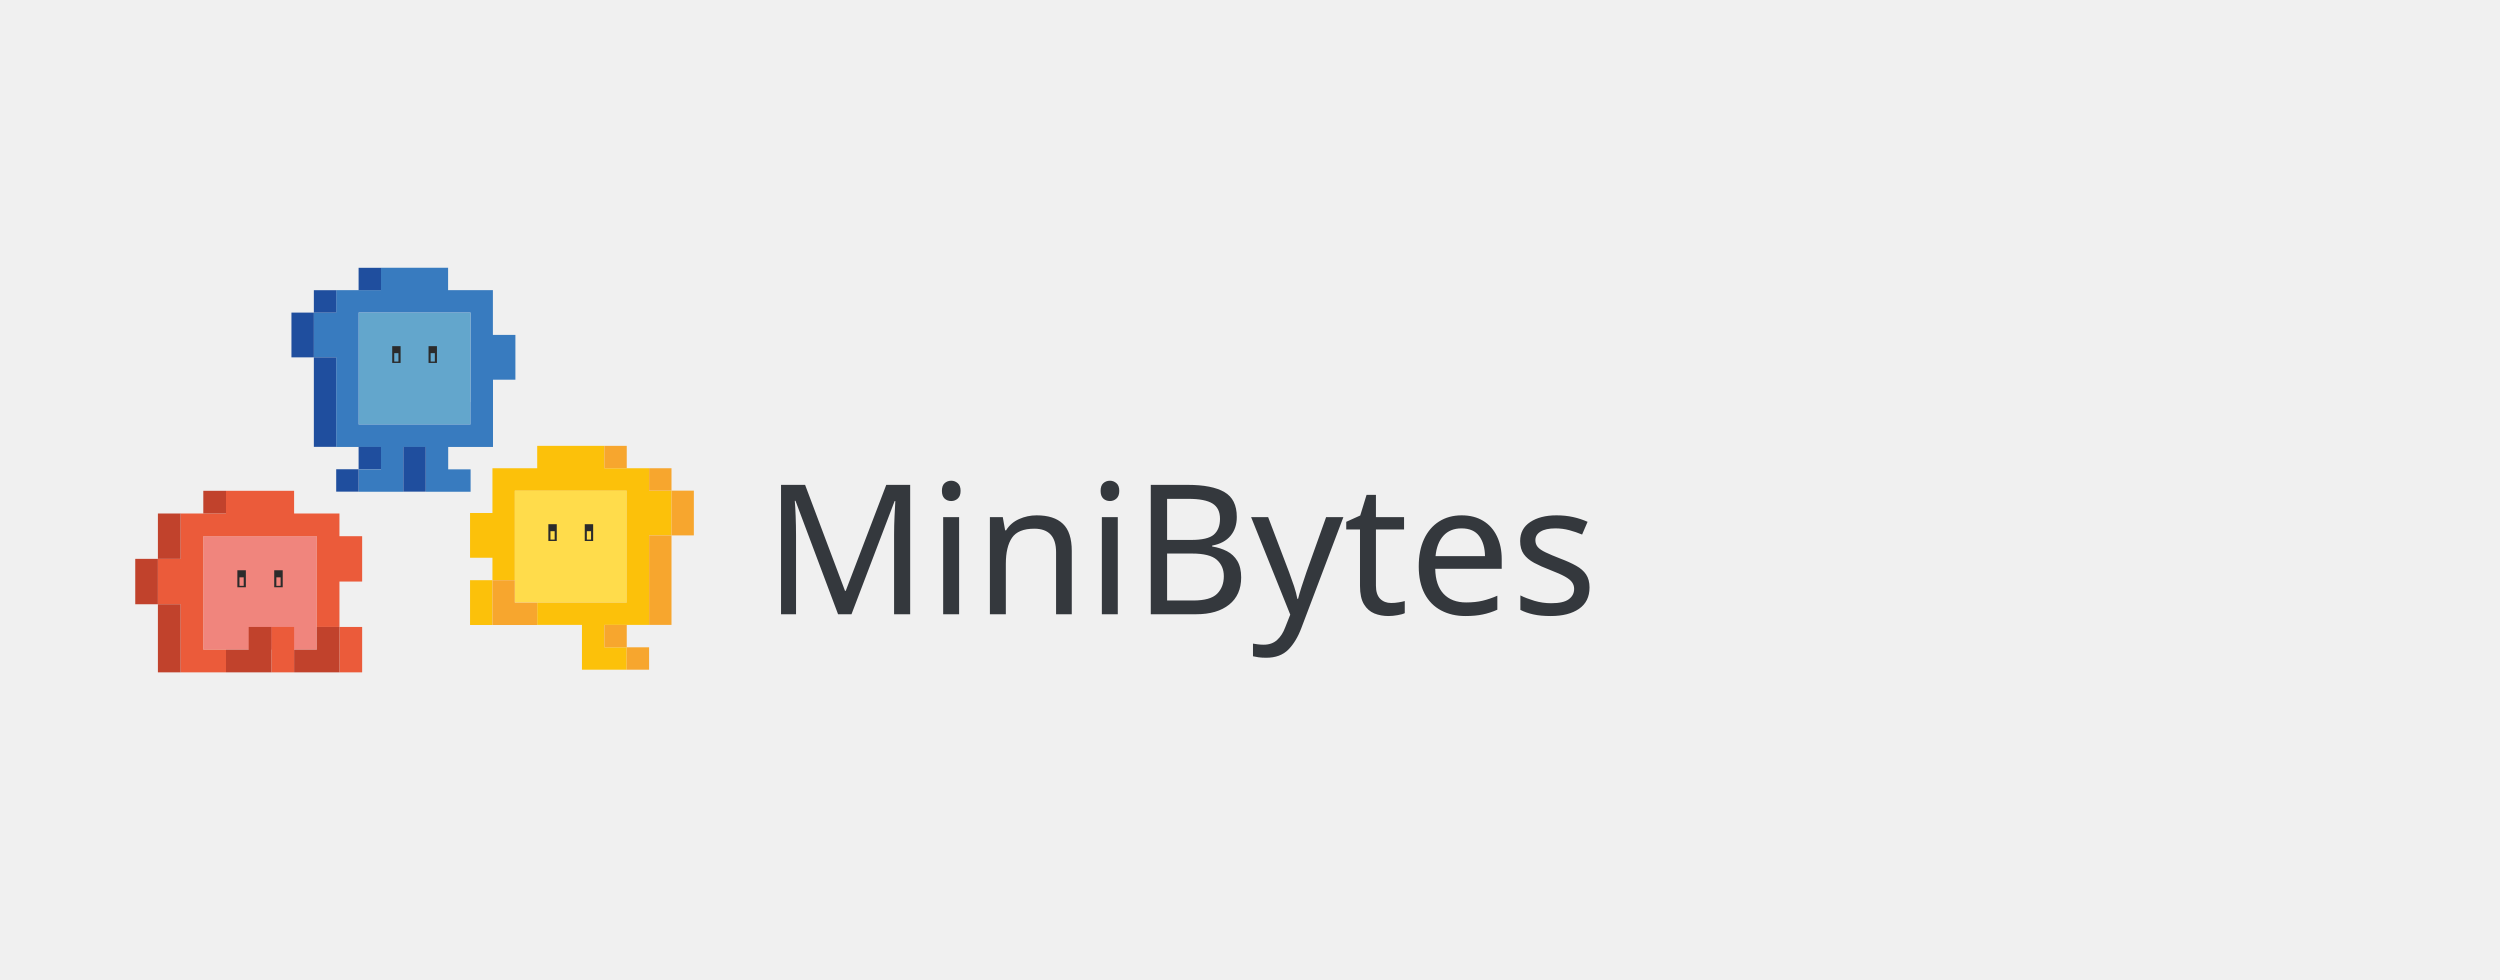
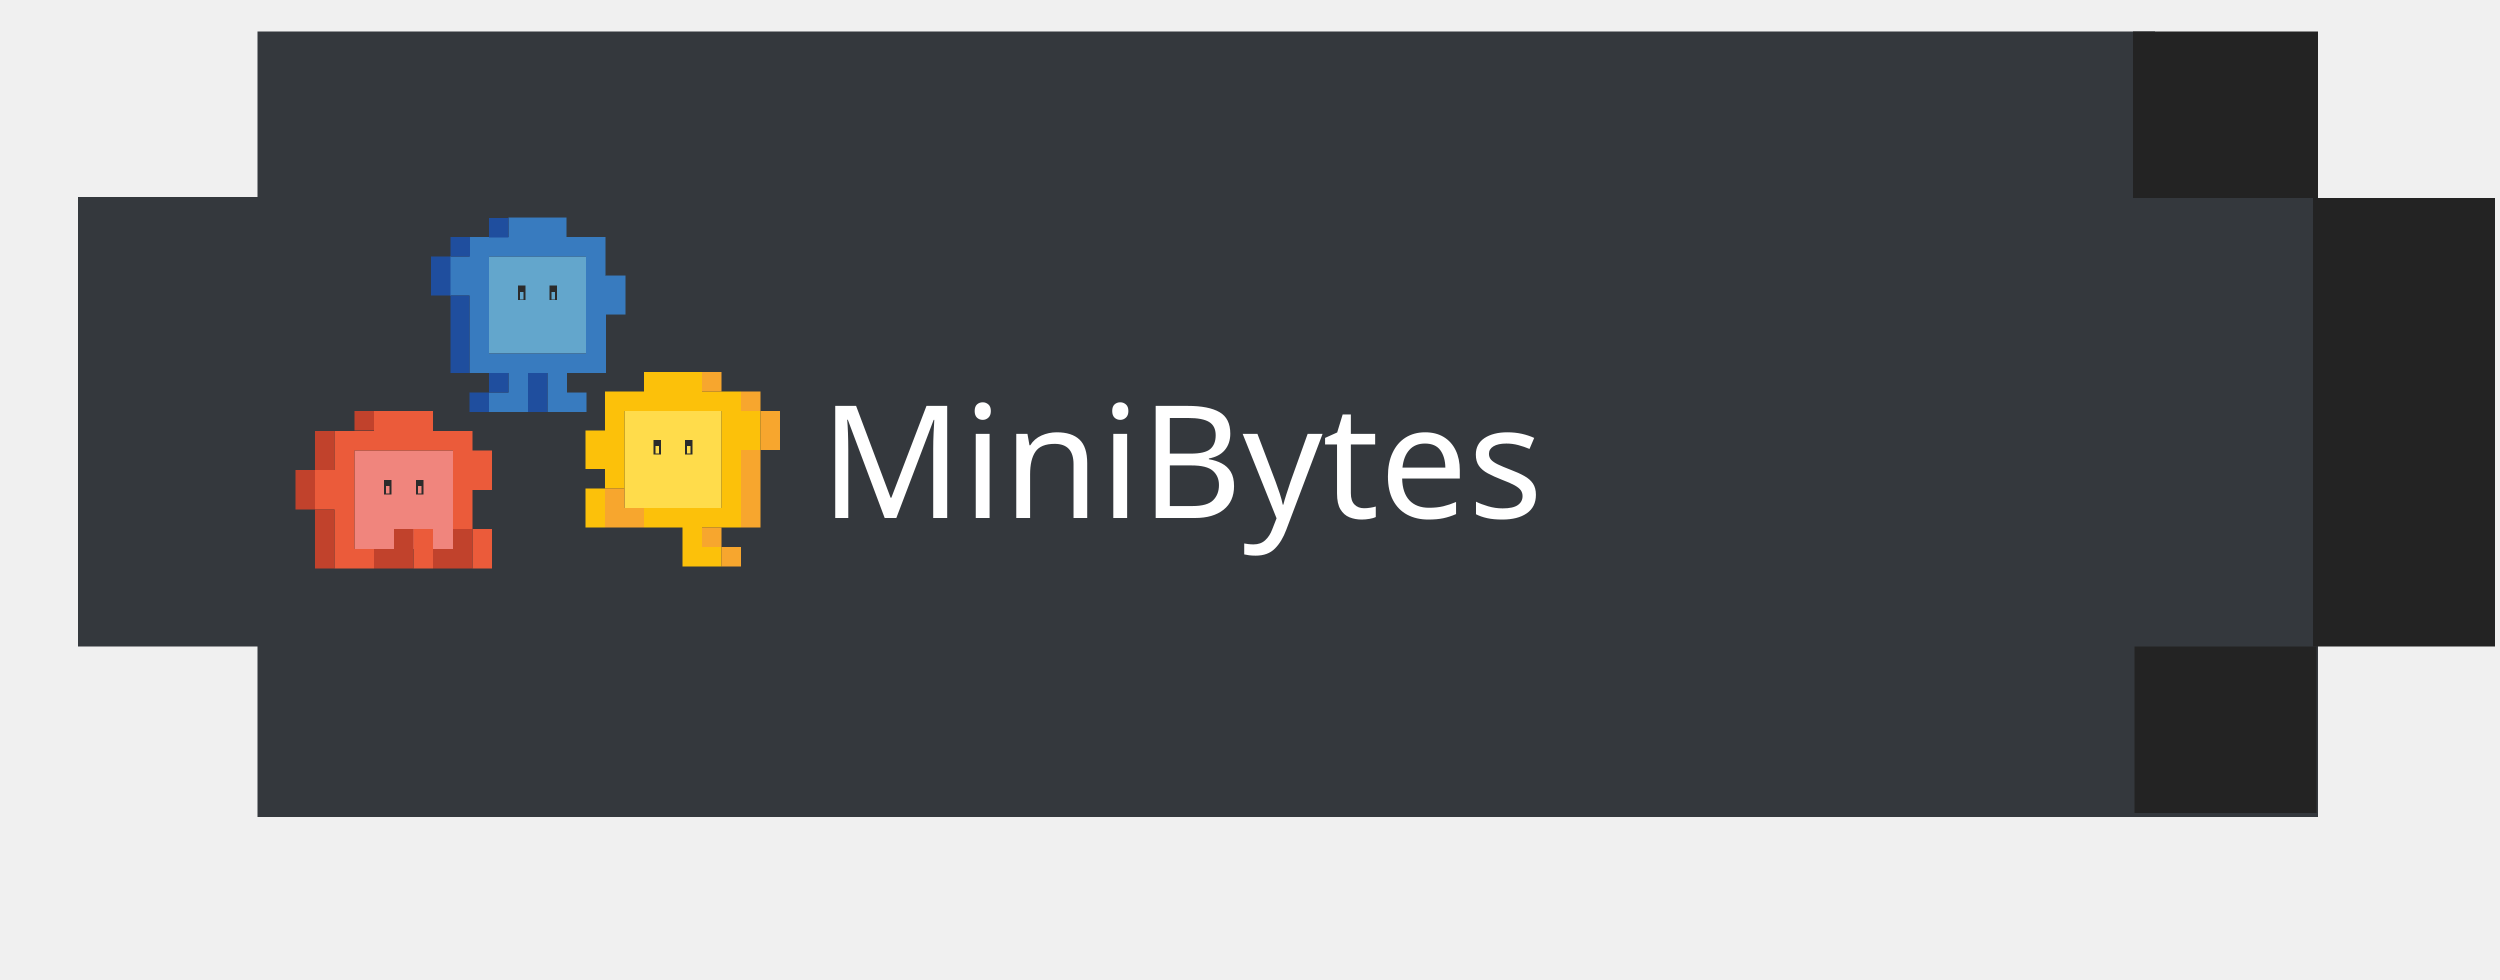
- <svg xmlns="http://www.w3.org/2000/svg" version="1.1" id="Laag_1" x="0px" y="0px" viewBox="0 0 500 195.99" style="enable-background:new 0 0 500 195.99;" xml:space="preserve">
-   <rect y="239.2" style="fill:#34383D;" width="500" height="195.99" />
-   <text transform="matrix(1 0 0 1 151.0279 357.5206)" style="font-family:'PressStart2P-Regular'; font-size:36.232px; fill:#FFFFFF;">MiniBytes</text>
+ <svg xmlns="http://www.w3.org/2000/svg" version="1.1" viewBox="0 0 500 196">
+   <defs>
+     <style>
+       .cls-1 {
+         fill: #ffdc4b;
+       }
+ 
+       .cls-2 {
+         font-size: 31.4px;
+       }
+ 
+       .cls-2, .cls-3 {
+         fill: #fff;
+         font-family: PressStart2P-Regular, 'Press Start 2P';
+         isolation: isolate;
+       }
+ 
+       .cls-4 {
+         fill: #34383d;
+       }
+ 
+       .cls-5 {
+         fill: #f0857d;
+       }
+ 
+       .cls-6 {
+         fill: #c1422c;
+       }
+ 
+       .cls-7 {
+         fill: #1f4e9e;
+       }
+ 
+       .cls-3 {
+         font-size: 36.2px;
+       }
+ 
+       .cls-8 {
+         fill: #2b2b2b;
+       }
+ 
+       .cls-9 {
+         fill: #387bbf;
+       }
+ 
+       .cls-10 {
+         fill: #f7a62e;
+       }
+ 
+       .cls-11 {
+         fill: #eb5b3a;
+       }
+ 
+       .cls-12 {
+         fill: #232323;
+       }
+ 
+       .cls-13 {
+         fill: #63a6cc;
+       }
+ 
+       .cls-14 {
+         fill: #fcc10a;
+       }
+     </style>
+   </defs>
  <g>
-     <rect x="70.06" y="297.19" style="fill:#63A6CC;" width="22.38" height="22.38" />
-     <rect x="84.05" y="303.9" style="fill:#2B2B2B;" width="1.68" height="3.36" />
-     <rect x="76.77" y="303.9" style="fill:#2B2B2B;" width="1.68" height="3.36" />
-     <rect x="84.47" y="305.3" style="fill:#63A6CC;" width="0.84" height="1.68" />
-     <rect x="77.19" y="305.3" style="fill:#63A6CC;" width="0.84" height="1.68" />
-     <path style="fill:#387BBF;" d="M96.92,301.66v-4.48v-4.48h-4.48h-4.48v-4.48h-4.48h-4.48h-4.48v4.48h-4.48h-4.48v4.48h-4.48v4.48v4.48h4.48   v4.48v4.48v4.48v4.48h4.48h4.48v4.48h-4.48V333h4.48h4.48v-4.48v-4.48h4.48v4.48V333h4.48h4.48v-4.48h-4.48v-4.48h4.48h4.48v-4.48   v-4.48v-4.48h4.48v-4.48v-4.48H96.92z M92.44,315.09v4.48h-4.48h-4.48h-4.48h-4.48h-4.48v-4.48v-4.48v-4.48v-4.48v-4.48h4.48h4.48   h4.48h4.48h4.48v4.48v4.48v4.48V315.09z" />
-     <g>
-       <rect x="61.11" y="292.71" style="fill:#1F4E9E;" width="4.48" height="4.48" />
-       <polygon style="fill:#1F4E9E;" points="79.01,324.05 79.01,328.52 79.01,333 83.49,333 83.49,328.52 83.49,324.05   " />
-       <rect x="70.06" y="324.05" style="fill:#1F4E9E;" width="4.48" height="4.48" />
-       <rect x="65.58" y="328.52" style="fill:#1F4E9E;" width="4.48" height="4.48" />
-       <polygon style="fill:#1F4E9E;" points="61.11,297.19 56.63,297.19 56.63,301.66 56.63,306.14 61.11,306.14 61.11,301.66   " />
-       <polygon style="fill:#1F4E9E;" points="61.11,315.09 61.11,319.57 61.11,324.05 65.58,324.05 65.58,319.57 65.58,315.09 65.58,310.62     65.58,306.14 61.11,306.14 61.11,310.62   " />
-       <rect x="70.06" y="288.24" style="fill:#1F4E9E;" width="4.48" height="4.48" />
-     </g>
-   </g>
-   <g>
-     <rect x="39" y="341.91" transform="matrix(-1 -4.488555e-11 4.488555e-11 -1 100.6923 706.5102)" style="fill:#F0857D;" width="22.69" height="22.69" />
-     <rect x="45.81" y="348.72" transform="matrix(-1 -4.381663e-11 4.381663e-11 -1 93.3167 700.8367)" style="fill:#2B2B2B;" width="1.7" height="3.4" />
-     <rect x="53.18" y="348.72" transform="matrix(-1 -4.381663e-11 4.381663e-11 -1 108.0679 700.8367)" style="fill:#2B2B2B;" width="1.7" height="3.4" />
-     <rect x="46.23" y="350.13" transform="matrix(-1 -4.488555e-11 4.488555e-11 -1 93.3167 701.9714)" style="fill:#F0857D;" width="0.85" height="1.7" />
-     <rect x="53.61" y="350.13" transform="matrix(-1 -3.633594e-11 3.633594e-11 -1 108.0679 701.9714)" style="fill:#F0857D;" width="0.85" height="1.7" />
-     <g>
-       <polygon style="fill:#EB5B3A;" points="34.46,346.45 34.46,341.91 34.46,337.37 39,337.37 43.54,337.37 43.54,332.83 48.08,332.83     52.62,332.83 57.15,332.83 57.15,337.37 61.69,337.37 66.23,337.37 66.23,341.91 70.77,341.91 70.77,346.45 70.77,350.99     66.23,350.99 66.23,355.52 66.23,360.06 61.69,360.06 61.69,355.52 61.69,350.99 61.69,346.45 61.69,341.91 57.15,341.91     52.62,341.91 48.08,341.91 43.54,341.91 39,341.91 39,346.45 39,350.99 39,355.52 39,360.06 39,364.6 43.54,364.6 43.54,369.14     39,369.14 34.46,369.14 34.46,364.6 34.46,360.06 34.46,355.52 29.92,355.52 29.92,350.99 29.92,346.45   " />
-       <polygon style="fill:#EB5B3A;" points="70.77,364.6 70.77,369.14 66.23,369.14 66.23,364.6 66.23,360.06 70.77,360.06   " />
-       <polygon style="fill:#EB5B3A;" points="57.15,364.6 57.15,369.14 52.62,369.14 52.62,364.6 52.62,360.06 57.15,360.06   " />
-     </g>
-     <g>
-       <polygon style="fill:#C1422C;" points="29.92,337.37 34.46,337.37 34.46,341.91 34.46,346.45 29.92,346.45 29.92,341.91   " />
-       <polygon style="fill:#C1422C;" points="29.92,346.45 29.92,350.99 29.92,355.52 25.38,355.52 25.38,350.99 25.38,346.45   " />
-       <polygon style="fill:#C1422C;" points="34.46,360.06 34.46,364.6 34.46,369.14 29.92,369.14 29.92,364.6 29.92,360.06 29.92,355.52     34.46,355.52   " />
-       <polygon style="fill:#C1422C;" points="61.69,360.06 66.23,360.06 66.23,364.6 66.23,369.14 61.69,369.14 57.15,369.14 57.15,364.6     61.69,364.6   " />
-       <polygon style="fill:#C1422C;" points="48.08,360.06 52.62,360.06 52.62,364.6 52.62,369.14 48.08,369.14 43.54,369.14 43.54,364.6     48.08,364.6   " />
-       <rect x="39" y="332.83" style="fill:#C1422C;" width="4.54" height="4.54" />
-     </g>
-   </g>
-   <g>
-     <rect x="101.3" y="332.8" transform="matrix(-1 -4.478163e-11 4.478163e-11 -1 224.9818 687.9777)" style="fill:#FFDC4B;" width="22.38" height="22.38" />
-     <rect x="108.01" y="339.51" transform="matrix(-1 -4.876423e-11 4.876423e-11 -1 217.708 682.3824)" style="fill:#2B2B2B;" width="1.68" height="3.36" />
-     <rect x="115.29" y="339.51" transform="matrix(-1 -4.442947e-11 4.442947e-11 -1 232.2557 682.3824)" style="fill:#2B2B2B;" width="1.68" height="3.36" />
-     <rect x="108.43" y="340.91" transform="matrix(-1 -4.551349e-11 4.551349e-11 -1 217.708 683.5015)" style="fill:#FFDC4B;" width="0.84" height="1.68" />
-     <rect x="115.71" y="340.91" transform="matrix(-1 -4.334589e-11 4.334589e-11 -1 232.2557 683.5015)" style="fill:#FFDC4B;" width="0.84" height="1.68" />
-     <g>
-       <polygon style="fill:#FCC10A;" points="96.82,337.27 96.82,332.8 96.82,328.32 101.3,328.32 105.78,328.32 105.78,323.85 110.25,323.85     110.25,323.85 114.73,323.85 114.73,328.32 114.73,328.32 114.73,323.85 119.21,323.85 119.21,328.32 123.68,328.32     128.16,328.32 128.16,332.8 132.63,332.8 132.63,337.27 132.63,341.75 128.16,341.75 128.16,346.23 128.16,350.7 128.16,355.18     128.16,359.66 123.68,359.66 119.21,359.66 119.21,364.13 123.68,364.13 123.68,368.61 119.21,368.61 114.73,368.61     114.73,364.13 114.73,359.66 110.25,359.66 105.78,359.66 105.78,355.18 110.25,355.18 114.73,355.18 119.21,355.18     123.68,355.18 123.68,350.7 123.68,346.23 123.68,341.75 123.68,337.27 123.68,332.8 119.21,332.8 114.73,332.8 110.25,332.8     105.78,332.8 101.3,332.8 101.3,337.27 101.3,341.75 101.3,346.23 101.3,350.7 96.82,350.7 96.82,346.23 92.35,346.23     92.35,341.75 92.35,337.27   " />
-       <polygon style="fill:#FCC10A;" points="96.82,355.19 96.82,359.67 92.35,359.67 92.35,355.19 92.35,350.72 96.82,350.72   " />
-     </g>
-     <g>
-       <rect x="128.16" y="328.32" style="fill:#F7A62E;" width="4.48" height="4.48" />
-       <rect x="119.21" y="359.66" style="fill:#F7A62E;" width="4.48" height="4.48" />
-       <rect x="123.68" y="364.13" style="fill:#F7A62E;" width="4.48" height="4.48" />
-       <polygon style="fill:#F7A62E;" points="132.63,332.8 137.11,332.8 137.11,337.27 137.11,341.75 132.63,341.75 132.63,337.27   " />
-       <polygon style="fill:#F7A62E;" points="132.63,350.7 132.63,355.18 132.63,359.66 128.16,359.66 128.16,355.18 128.16,350.7     128.16,346.23 128.16,341.75 132.63,341.75 132.63,346.23   " />
-       <polygon style="fill:#F7A62E;" points="101.3,350.72 101.3,355.19 105.78,355.19 105.78,359.67 101.3,359.67 96.82,359.67 96.82,355.19     96.82,350.72   " />
-       <rect x="119.21" y="323.85" style="fill:#F7A62E;" width="4.48" height="4.48" />
-     </g>
-   </g>
-   <text transform="matrix(1 0 0 1 152.6904 122.8483)" style="fill:#34383D; font-family:'PressStart2P-Regular'; font-size:36.232px;">MiniBytes</text>
-   <g>
-     <rect x="71.72" y="62.52" style="fill:#63A6CC;" width="22.38" height="22.38" />
-     <rect x="85.71" y="69.23" style="fill:#2B2B2B;" width="1.68" height="3.36" />
-     <rect x="78.44" y="69.23" style="fill:#2B2B2B;" width="1.68" height="3.36" />
-     <rect x="86.13" y="70.63" style="fill:#63A6CC;" width="0.84" height="1.68" />
-     <rect x="78.85" y="70.63" style="fill:#63A6CC;" width="0.84" height="1.68" />
-     <path style="fill:#387BBF;" d="M98.58,66.99v-4.48v-4.48H94.1h-4.48v-4.48h-4.48h-4.48H76.2v4.48h-4.48h-4.48v4.48h-4.48v4.48v4.48h4.48   v4.48v4.48v4.48v4.48h4.48h4.48v4.48h-4.48v4.48h4.48h4.48v-4.48v-4.48h4.48v4.48v4.48h4.48h4.48v-4.48h-4.48v-4.48h4.48h4.48V84.9   v-4.48v-4.48h4.48v-4.48v-4.48H98.58z M94.1,80.42v4.48h-4.48h-4.48h-4.48H76.2h-4.48v-4.48v-4.48v-4.48v-4.48v-4.48h4.48h4.48   h4.48h4.48h4.48v4.48v4.48v4.48V80.42z" />
-     <g>
-       <rect x="62.77" y="58.04" style="fill:#1F4E9E;" width="4.48" height="4.48" />
-       <polygon style="fill:#1F4E9E;" points="80.67,89.37 80.67,93.85 80.67,98.33 85.15,98.33 85.15,93.85 85.15,89.37   " />
-       <rect x="71.72" y="89.37" style="fill:#1F4E9E;" width="4.48" height="4.48" />
-       <rect x="67.24" y="93.85" style="fill:#1F4E9E;" width="4.48" height="4.48" />
-       <polygon style="fill:#1F4E9E;" points="62.77,62.52 58.29,62.52 58.29,66.99 58.29,71.47 62.77,71.47 62.77,66.99   " />
-       <polygon style="fill:#1F4E9E;" points="62.77,80.42 62.77,84.9 62.77,89.37 67.24,89.37 67.24,84.9 67.24,80.42 67.24,75.94 67.24,71.47     62.77,71.47 62.77,75.94   " />
-       <rect x="71.72" y="53.56" style="fill:#1F4E9E;" width="4.48" height="4.48" />
-     </g>
-   </g>
-   <g>
-     <rect x="40.66" y="107.24" transform="matrix(-1 -4.488555e-11 4.488555e-11 -1 104.0174 237.1656)" style="fill:#F0857D;" width="22.69" height="22.69" />
-     <rect x="47.47" y="114.04" transform="matrix(-1 -4.381663e-11 4.381663e-11 -1 96.6418 231.4921)" style="fill:#2B2B2B;" width="1.7" height="3.4" />
-     <rect x="54.85" y="114.04" transform="matrix(-1 -4.381663e-11 4.381663e-11 -1 111.393 231.4921)" style="fill:#2B2B2B;" width="1.7" height="3.4" />
-     <rect x="47.9" y="115.46" transform="matrix(-1 -4.488555e-11 4.488555e-11 -1 96.6418 232.6268)" style="fill:#F0857D;" width="0.85" height="1.7" />
-     <rect x="55.27" y="115.46" transform="matrix(-1 -3.633594e-11 3.633594e-11 -1 111.393 232.6268)" style="fill:#F0857D;" width="0.85" height="1.7" />
-     <g>
-       <polygon style="fill:#EB5B3A;" points="36.12,111.77 36.12,107.24 36.12,102.7 40.66,102.7 45.2,102.7 45.2,98.16 49.74,98.16     54.28,98.16 58.82,98.16 58.82,102.7 63.36,102.7 67.89,102.7 67.89,107.24 72.43,107.24 72.43,111.77 72.43,116.31 67.89,116.31     67.89,120.85 67.89,125.39 63.36,125.39 63.36,120.85 63.36,116.31 63.36,111.77 63.36,107.24 58.82,107.24 54.28,107.24     49.74,107.24 45.2,107.24 40.66,107.24 40.66,111.77 40.66,116.31 40.66,120.85 40.66,125.39 40.66,129.93 45.2,129.93     45.2,134.47 40.66,134.47 36.12,134.47 36.12,129.93 36.12,125.39 36.12,120.85 31.58,120.85 31.58,116.31 31.58,111.77   " />
-       <polygon style="fill:#EB5B3A;" points="72.43,129.93 72.43,134.47 67.89,134.47 67.89,129.93 67.89,125.39 72.43,125.39   " />
-       <polygon style="fill:#EB5B3A;" points="58.82,129.93 58.82,134.47 54.28,134.47 54.28,129.93 54.28,125.39 58.82,125.39   " />
-     </g>
-     <g>
-       <polygon style="fill:#C1422C;" points="31.58,102.7 36.12,102.7 36.12,107.24 36.12,111.77 31.58,111.77 31.58,107.24   " />
-       <polygon style="fill:#C1422C;" points="31.58,111.77 31.58,116.31 31.58,120.85 27.05,120.85 27.05,116.31 27.05,111.77   " />
-       <polygon style="fill:#C1422C;" points="36.12,125.39 36.12,129.93 36.12,134.47 31.58,134.47 31.58,129.93 31.58,125.39 31.58,120.85     36.12,120.85   " />
-       <polygon style="fill:#C1422C;" points="63.36,125.39 67.89,125.39 67.89,129.93 67.89,134.47 63.36,134.47 58.82,134.47 58.82,129.93     63.36,129.93   " />
-       <polygon style="fill:#C1422C;" points="49.74,125.39 54.28,125.39 54.28,129.93 54.28,134.47 49.74,134.47 45.2,134.47 45.2,129.93     49.74,129.93   " />
-       <rect x="40.66" y="98.16" style="fill:#C1422C;" width="4.54" height="4.54" />
-     </g>
-   </g>
-   <g>
-     <rect x="102.96" y="98.13" transform="matrix(-1 -4.478163e-11 4.478163e-11 -1 228.3069 218.6331)" style="fill:#FFDC4B;" width="22.38" height="22.38" />
-     <rect x="109.68" y="104.84" transform="matrix(-1 -4.876423e-11 4.876423e-11 -1 221.033 213.0379)" style="fill:#2B2B2B;" width="1.68" height="3.36" />
-     <rect x="116.95" y="104.84" transform="matrix(-1 -4.442947e-11 4.442947e-11 -1 235.5807 213.0379)" style="fill:#2B2B2B;" width="1.68" height="3.36" />
-     <rect x="110.1" y="106.24" transform="matrix(-1 -4.551349e-11 4.551349e-11 -1 221.033 214.1569)" style="fill:#FFDC4B;" width="0.84" height="1.68" />
-     <rect x="117.37" y="106.24" transform="matrix(-1 -4.334589e-11 4.334589e-11 -1 235.5807 214.1569)" style="fill:#FFDC4B;" width="0.84" height="1.68" />
-     <g>
-       <polygon style="fill:#FCC10A;" points="98.49,102.6 98.49,98.13 98.49,93.65 102.96,93.65 107.44,93.65 107.44,89.17 111.92,89.17     111.92,89.17 116.39,89.17 116.39,93.65 116.39,93.65 116.39,89.17 120.87,89.17 120.87,93.65 125.34,93.65 129.82,93.65     129.82,98.13 134.3,98.13 134.3,102.6 134.3,107.08 129.82,107.08 129.82,111.55 129.82,116.03 129.82,120.51 129.82,124.98     125.34,124.98 120.87,124.98 120.87,129.46 125.34,129.46 125.34,133.94 120.87,133.94 116.39,133.94 116.39,129.46     116.39,124.98 111.92,124.98 107.44,124.98 107.44,120.51 111.92,120.51 116.39,120.51 120.87,120.51 125.34,120.51     125.34,116.03 125.34,111.55 125.34,107.08 125.34,102.6 125.34,98.13 120.87,98.13 116.39,98.13 111.92,98.13 107.44,98.13     102.96,98.13 102.96,102.6 102.96,107.08 102.96,111.55 102.96,116.03 98.49,116.03 98.49,111.55 94.01,111.55 94.01,107.08     94.01,102.6   " />
-       <polygon style="fill:#FCC10A;" points="98.49,120.52 98.49,125 94.01,125 94.01,120.52 94.01,116.04 98.49,116.04   " />
-     </g>
-     <g>
-       <rect x="129.82" y="93.65" style="fill:#F7A62E;" width="4.48" height="4.48" />
-       <rect x="120.87" y="124.98" style="fill:#F7A62E;" width="4.48" height="4.48" />
-       <rect x="125.34" y="129.46" style="fill:#F7A62E;" width="4.48" height="4.48" />
-       <polygon style="fill:#F7A62E;" points="134.3,98.13 138.77,98.13 138.77,102.6 138.77,107.08 134.3,107.08 134.3,102.6   " />
-       <polygon style="fill:#F7A62E;" points="134.3,116.03 134.3,120.51 134.3,124.98 129.82,124.98 129.82,120.51 129.82,116.03     129.82,111.55 129.82,107.08 134.3,107.08 134.3,111.55   " />
-       <polygon style="fill:#F7A62E;" points="102.96,116.04 102.96,120.52 107.44,120.52 107.44,125 102.96,125 98.49,125 98.49,120.52     98.49,116.04   " />
-       <rect x="120.87" y="89.17" style="fill:#F7A62E;" width="4.48" height="4.48" />
+     <g id="Laag_1">
+       <polygon class="cls-4" points="431 38.6 431 6.3 51.5 6.3 51.5 39.4 15.6 39.4 15.6 129.3 51.5 129.3 51.5 163.4 463.6 163.4 463.6 38.6 431 38.6" />
+       <text class="cls-3" transform="translate(151 357.5)">
+         <tspan x="0" y="0">MiniBytes</tspan>
+       </text>
+       <g>
+         <rect class="cls-13" x="70.1" y="297.2" width="22.4" height="22.4" />
+         <rect class="cls-8" x="84.1" y="303.9" width="1.7" height="3.4" />
+         <rect class="cls-8" x="76.8" y="303.9" width="1.7" height="3.4" />
+         <rect class="cls-13" x="84.5" y="305.3" width=".8" height="1.7" />
+         <rect class="cls-13" x="77.2" y="305.3" width=".8" height="1.7" />
+         <path class="cls-9" d="M96.9,301.7v-9h-9v-4.5h-13.4v4.5h-9v4.5h-4.5v9h4.5v17.9h9v4.5h-4.5v4.5h9v-9h4.5v9h9v-4.5h-4.5v-4.5h9v-13.4h4.5v-9h-4.5ZM92.4,315.1v4.5h-22.4v-22.4h22.4v17.9Z" />
+         <g>
+           <rect class="cls-7" x="61.1" y="292.7" width="4.5" height="4.5" />
+           <polygon class="cls-7" points="79 324 79 328.5 79 333 83.5 333 83.5 328.5 83.5 324 79 324" />
+           <rect class="cls-7" x="70.1" y="324" width="4.5" height="4.5" />
+           <rect class="cls-7" x="65.6" y="328.5" width="4.5" height="4.5" />
+           <polygon class="cls-7" points="61.1 297.2 56.6 297.2 56.6 301.7 56.6 306.1 61.1 306.1 61.1 301.7 61.1 297.2" />
+           <polygon class="cls-7" points="61.1 315.1 61.1 319.6 61.1 324 65.6 324 65.6 319.6 65.6 315.1 65.6 310.6 65.6 306.1 61.1 306.1 61.1 310.6 61.1 315.1" />
+           <rect class="cls-7" x="70.1" y="288.2" width="4.5" height="4.5" />
+         </g>
+       </g>
+       <g>
+         <rect class="cls-5" x="39" y="341.9" width="22.7" height="22.7" />
+         <rect class="cls-8" x="45.8" y="348.7" width="1.7" height="3.4" />
+         <rect class="cls-8" x="53.2" y="348.7" width="1.7" height="3.4" />
+         <rect class="cls-5" x="46.2" y="350.1" width=".8" height="1.7" />
+         <rect class="cls-5" x="53.6" y="350.1" width=".8" height="1.7" />
+         <g>
+           <polygon class="cls-11" points="34.5 346.5 34.5 341.9 34.5 337.4 39 337.4 43.5 337.4 43.5 332.8 48.1 332.8 52.6 332.8 57.2 332.8 57.2 337.4 61.7 337.4 66.2 337.4 66.2 341.9 70.8 341.9 70.8 346.5 70.8 351 66.2 351 66.2 355.5 66.2 360.1 61.7 360.1 61.7 355.5 61.7 351 61.7 346.5 61.7 341.9 57.2 341.9 52.6 341.9 48.1 341.9 43.5 341.9 39 341.9 39 346.5 39 351 39 355.5 39 360.1 39 364.6 43.5 364.6 43.5 369.1 39 369.1 34.5 369.1 34.5 364.6 34.5 360.1 34.5 355.5 29.9 355.5 29.9 351 29.9 346.5 34.5 346.5" />
+           <polygon class="cls-11" points="70.8 364.6 70.8 369.1 66.2 369.1 66.2 364.6 66.2 360.1 70.8 360.1 70.8 364.6" />
+           <polygon class="cls-11" points="57.2 364.6 57.2 369.1 52.6 369.1 52.6 364.6 52.6 360.1 57.2 360.1 57.2 364.6" />
+         </g>
+         <g>
+           <polygon class="cls-6" points="29.9 337.4 34.5 337.4 34.5 341.9 34.5 346.5 29.9 346.5 29.9 341.9 29.9 337.4" />
+           <polygon class="cls-6" points="29.9 346.5 29.9 351 29.9 355.5 25.4 355.5 25.4 351 25.4 346.5 29.9 346.5" />
+           <polygon class="cls-6" points="34.5 360.1 34.5 364.6 34.5 369.1 29.9 369.1 29.9 364.6 29.9 360.1 29.9 355.5 34.5 355.5 34.5 360.1" />
+           <polygon class="cls-6" points="61.7 360.1 66.2 360.1 66.2 364.6 66.2 369.1 61.7 369.1 57.2 369.1 57.2 364.6 61.7 364.6 61.7 360.1" />
+           <polygon class="cls-6" points="48.1 360.1 52.6 360.1 52.6 364.6 52.6 369.1 48.1 369.1 43.5 369.1 43.5 364.6 48.1 364.6 48.1 360.1" />
+           <rect class="cls-6" x="39" y="332.8" width="4.5" height="4.5" />
+         </g>
+       </g>
+       <g>
+         <rect class="cls-1" x="101.3" y="332.8" width="22.4" height="22.4" />
+         <rect class="cls-8" x="108" y="339.5" width="1.7" height="3.4" />
+         <rect class="cls-8" x="115.3" y="339.5" width="1.7" height="3.4" />
+         <rect class="cls-1" x="108.4" y="340.9" width=".8" height="1.7" />
+         <rect class="cls-1" x="115.7" y="340.9" width=".8" height="1.7" />
+         <g>
+           <polygon class="cls-14" points="96.8 337.3 96.8 332.8 96.8 328.3 101.3 328.3 105.8 328.3 105.8 323.9 110.2 323.9 110.2 323.9 114.7 323.9 114.7 328.3 114.7 328.3 114.7 323.9 119.2 323.9 119.2 328.3 123.7 328.3 128.2 328.3 128.2 332.8 132.6 332.8 132.6 337.3 132.6 341.8 128.2 341.8 128.2 346.2 128.2 350.7 128.2 355.2 128.2 359.7 123.7 359.7 119.2 359.7 119.2 364.1 123.7 364.1 123.7 368.6 119.2 368.6 114.7 368.6 114.7 364.1 114.7 359.7 110.2 359.7 105.8 359.7 105.8 355.2 110.2 355.2 114.7 355.2 119.2 355.2 123.7 355.2 123.7 350.7 123.7 346.2 123.7 341.8 123.7 337.3 123.7 332.8 119.2 332.8 114.7 332.8 110.2 332.8 105.8 332.8 101.3 332.8 101.3 337.3 101.3 341.8 101.3 346.2 101.3 350.7 96.8 350.7 96.8 346.2 92.3 346.2 92.3 341.8 92.3 337.3 96.8 337.3" />
+           <polygon class="cls-14" points="96.8 355.2 96.8 359.7 92.3 359.7 92.3 355.2 92.3 350.7 96.8 350.7 96.8 355.2" />
+         </g>
+         <g>
+           <rect class="cls-10" x="128.2" y="328.3" width="4.5" height="4.5" />
+           <rect class="cls-10" x="119.2" y="359.7" width="4.5" height="4.5" />
+           <rect class="cls-10" x="123.7" y="364.1" width="4.5" height="4.5" />
+           <polygon class="cls-10" points="132.6 332.8 137.1 332.8 137.1 337.3 137.1 341.8 132.6 341.8 132.6 337.3 132.6 332.8" />
+           <polygon class="cls-10" points="132.6 350.7 132.6 355.2 132.6 359.7 128.2 359.7 128.2 355.2 128.2 350.7 128.2 346.2 128.2 341.8 132.6 341.8 132.6 346.2 132.6 350.7" />
+           <polygon class="cls-10" points="101.3 350.7 101.3 355.2 105.8 355.2 105.8 359.7 101.3 359.7 96.8 359.7 96.8 355.2 96.8 350.7 101.3 350.7" />
+           <rect class="cls-10" x="119.2" y="323.9" width="4.5" height="4.5" />
+         </g>
+       </g>
+       <text class="cls-2" transform="translate(164 103.6)">
+         <tspan x="0" y="0">MiniBytes</tspan>
+       </text>
+       <g>
+         <rect class="cls-13" x="97.8" y="51.3" width="19.4" height="19.4" />
+         <rect class="cls-8" x="109.9" y="57.1" width="1.5" height="2.9" />
+         <rect class="cls-8" x="103.6" y="57.1" width="1.5" height="2.9" />
+         <rect class="cls-13" x="110.3" y="58.4" width=".7" height="1.5" />
+         <rect class="cls-13" x="104" y="58.4" width=".7" height="1.5" />
+         <path class="cls-9" d="M121.1,55.2v-7.8h-7.8v-3.9h-11.6v3.9h-7.8v3.9h-3.9v7.8h3.9v15.5h7.8v3.9h-3.9v3.9h7.8v-7.8h3.9v7.8h7.8v-3.9h-3.9v-3.9h7.8v-11.7h3.9v-7.8h-3.9ZM117.2,66.8v3.9h-19.4v-19.4h19.4v15.5h0Z" />
+         <g>
+           <rect class="cls-7" x="90.1" y="47.4" width="3.9" height="3.9" />
+           <polygon class="cls-7" points="105.6 74.6 105.6 78.5 105.6 82.4 109.5 82.4 109.5 78.5 109.5 74.6 105.6 74.6" />
+           <rect class="cls-7" x="97.8" y="74.6" width="3.9" height="3.9" />
+           <rect class="cls-7" x="93.9" y="78.5" width="3.9" height="3.9" />
+           <polygon class="cls-7" points="90.1 51.3 86.2 51.3 86.2 55.2 86.2 59.1 90.1 59.1 90.1 55.2 90.1 51.3" />
+           <polygon class="cls-7" points="90.1 66.8 90.1 70.7 90.1 74.6 93.9 74.6 93.9 70.7 93.9 66.8 93.9 63 93.9 59.1 90.1 59.1 90.1 63 90.1 66.8" />
+           <rect class="cls-7" x="97.8" y="43.6" width="3.9" height="3.9" />
+         </g>
+       </g>
+       <g>
+         <rect class="cls-5" x="70.9" y="90.1" width="19.7" height="19.7" />
+         <rect class="cls-8" x="76.8" y="96" width="1.5" height="2.9" />
+         <rect class="cls-8" x="83.2" y="96" width="1.5" height="2.9" />
+         <rect class="cls-5" x="77.2" y="97.2" width=".7" height="1.5" />
+         <rect class="cls-5" x="83.6" y="97.2" width=".7" height="1.5" />
+         <g>
+           <polygon class="cls-11" points="66.9 94 66.9 90.1 66.9 86.2 70.9 86.2 74.8 86.2 74.8 82.2 78.8 82.2 82.7 82.2 86.6 82.2 86.6 86.2 90.6 86.2 94.5 86.2 94.5 90.1 98.4 90.1 98.4 94 98.4 98 94.5 98 94.5 101.9 94.5 105.8 90.6 105.8 90.6 101.9 90.6 98 90.6 94 90.6 90.1 86.6 90.1 82.7 90.1 78.8 90.1 74.8 90.1 70.9 90.1 70.9 94 70.9 98 70.9 101.9 70.9 105.8 70.9 109.8 74.8 109.8 74.8 113.7 70.9 113.7 66.9 113.7 66.9 109.8 66.9 105.8 66.9 101.9 63 101.9 63 98 63 94 66.9 94" />
+           <polygon class="cls-11" points="98.4 109.8 98.4 113.7 94.5 113.7 94.5 109.8 94.5 105.8 98.4 105.8 98.4 109.8" />
+           <polygon class="cls-11" points="86.6 109.8 86.6 113.7 82.7 113.7 82.7 109.8 82.7 105.8 86.6 105.8 86.6 109.8" />
+         </g>
+         <g>
+           <polygon class="cls-6" points="63 86.2 66.9 86.2 66.9 90.1 66.9 94 63 94 63 90.1 63 86.2" />
+           <polygon class="cls-6" points="63 94 63 98 63 101.9 59.1 101.9 59.1 98 59.1 94 63 94" />
+           <polygon class="cls-6" points="66.9 105.8 66.9 109.8 66.9 113.7 63 113.7 63 109.8 63 105.8 63 101.9 66.9 101.9 66.9 105.8" />
+           <polygon class="cls-6" points="90.6 105.8 94.5 105.8 94.5 109.8 94.5 113.7 90.6 113.7 86.6 113.7 86.6 109.8 90.6 109.8 90.6 105.8" />
+           <polygon class="cls-6" points="78.8 105.8 82.7 105.8 82.7 109.8 82.7 113.7 78.8 113.7 74.8 113.7 74.8 109.8 78.8 109.8 78.8 105.8" />
+           <rect class="cls-6" x="70.9" y="82.2" width="3.9" height="3.9" />
+         </g>
+       </g>
+       <g>
+         <rect class="cls-1" x="124.9" y="82.2" width="19.4" height="19.4" />
+         <rect class="cls-8" x="130.7" y="88" width="1.5" height="2.9" />
+         <rect class="cls-8" x="137" y="88" width="1.5" height="2.9" />
+         <rect class="cls-1" x="131.1" y="89.2" width=".7" height="1.5" />
+         <rect class="cls-1" x="137.4" y="89.2" width=".7" height="1.5" />
+         <g>
+           <polygon class="cls-14" points="121 86.1 121 82.2 121 78.3 124.9 78.3 128.8 78.3 128.8 74.4 132.7 74.4 132.7 74.4 136.5 74.4 136.5 78.3 136.5 78.3 136.5 74.4 140.4 74.4 140.4 78.3 144.3 78.3 148.2 78.3 148.2 82.2 152.1 82.2 152.1 86.1 152.1 90 148.2 90 148.2 93.8 148.2 97.7 148.2 101.6 148.2 105.5 144.3 105.5 140.4 105.5 140.4 109.4 144.3 109.4 144.3 113.3 140.4 113.3 136.5 113.3 136.5 109.4 136.5 105.5 132.7 105.5 128.8 105.5 128.8 101.6 132.7 101.6 136.5 101.6 140.4 101.6 144.3 101.6 144.3 97.7 144.3 93.8 144.3 90 144.3 86.1 144.3 82.2 140.4 82.2 136.5 82.2 132.7 82.2 128.8 82.2 124.9 82.2 124.9 86.1 124.9 90 124.9 93.8 124.9 97.7 121 97.7 121 93.8 117.1 93.8 117.1 90 117.1 86.1 121 86.1" />
+           <polygon class="cls-14" points="121 101.6 121 105.5 117.1 105.5 117.1 101.6 117.1 97.7 121 97.7 121 101.6" />
+         </g>
+         <g>
+           <rect class="cls-10" x="148.2" y="78.3" width="3.9" height="3.9" />
+           <rect class="cls-10" x="140.4" y="105.5" width="3.9" height="3.9" />
+           <rect class="cls-10" x="144.3" y="109.4" width="3.9" height="3.9" />
+           <polygon class="cls-10" points="152.1 82.2 156 82.2 156 86.1 156 90 152.1 90 152.1 86.1 152.1 82.2" />
+           <polygon class="cls-10" points="152.1 97.7 152.1 101.6 152.1 105.5 148.2 105.5 148.2 101.6 148.2 97.7 148.2 93.8 148.2 90 152.1 90 152.1 93.8 152.1 97.7" />
+           <polygon class="cls-10" points="124.9 97.7 124.9 101.6 128.8 101.6 128.8 105.5 124.9 105.5 121 105.5 121 101.6 121 97.7 124.9 97.7" />
+           <rect class="cls-10" x="140.4" y="74.4" width="3.9" height="3.9" />
+         </g>
+       </g>
+       <g>
+         <rect class="cls-12" x="462.6" y="39.6" width="36.4" height="89.7" />
+         <rect class="cls-12" x="426.9" y="129.3" width="36.4" height="33.3" />
+         <rect class="cls-12" x="426.6" y="6.3" width="37" height="33.3" />
+       </g>
    </g>
  </g>
</svg>
